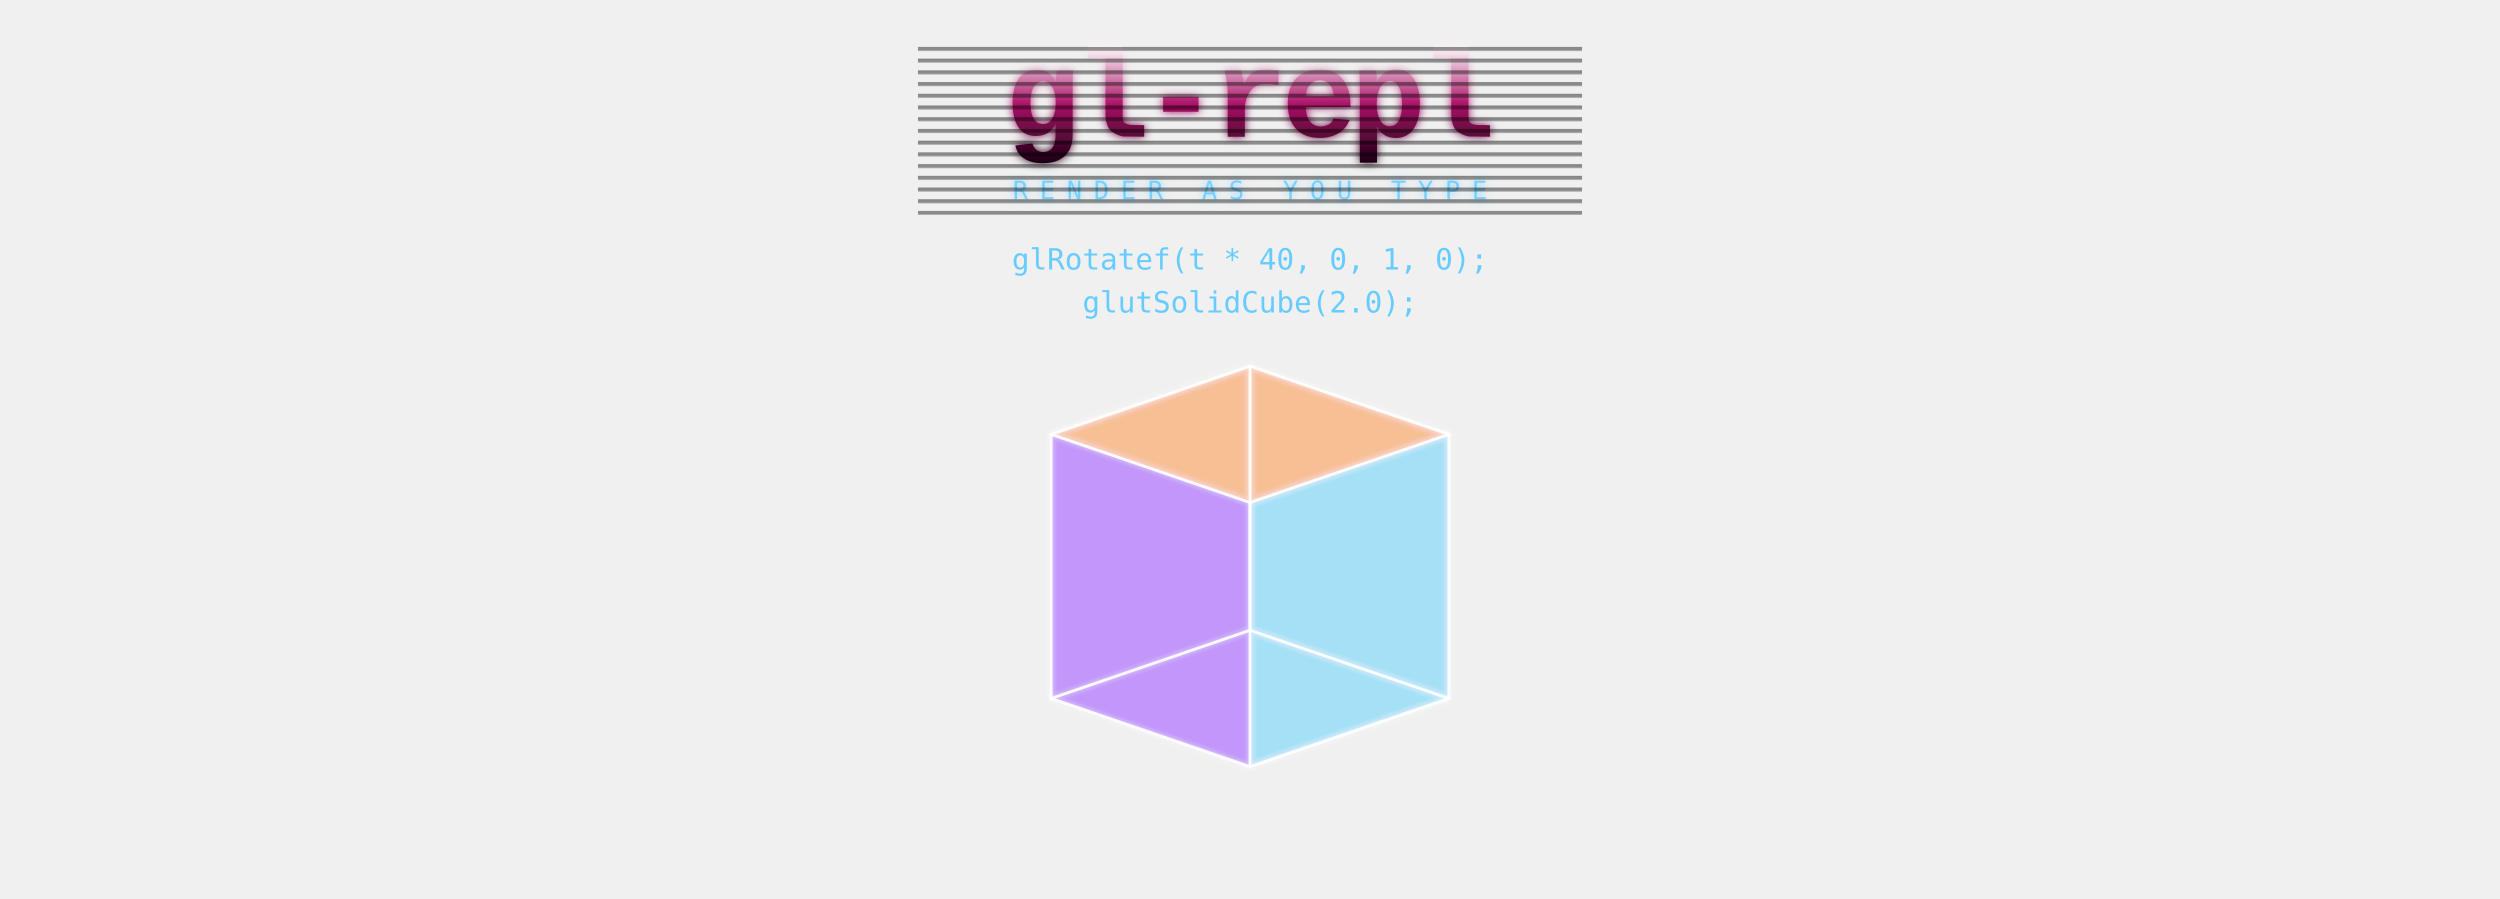
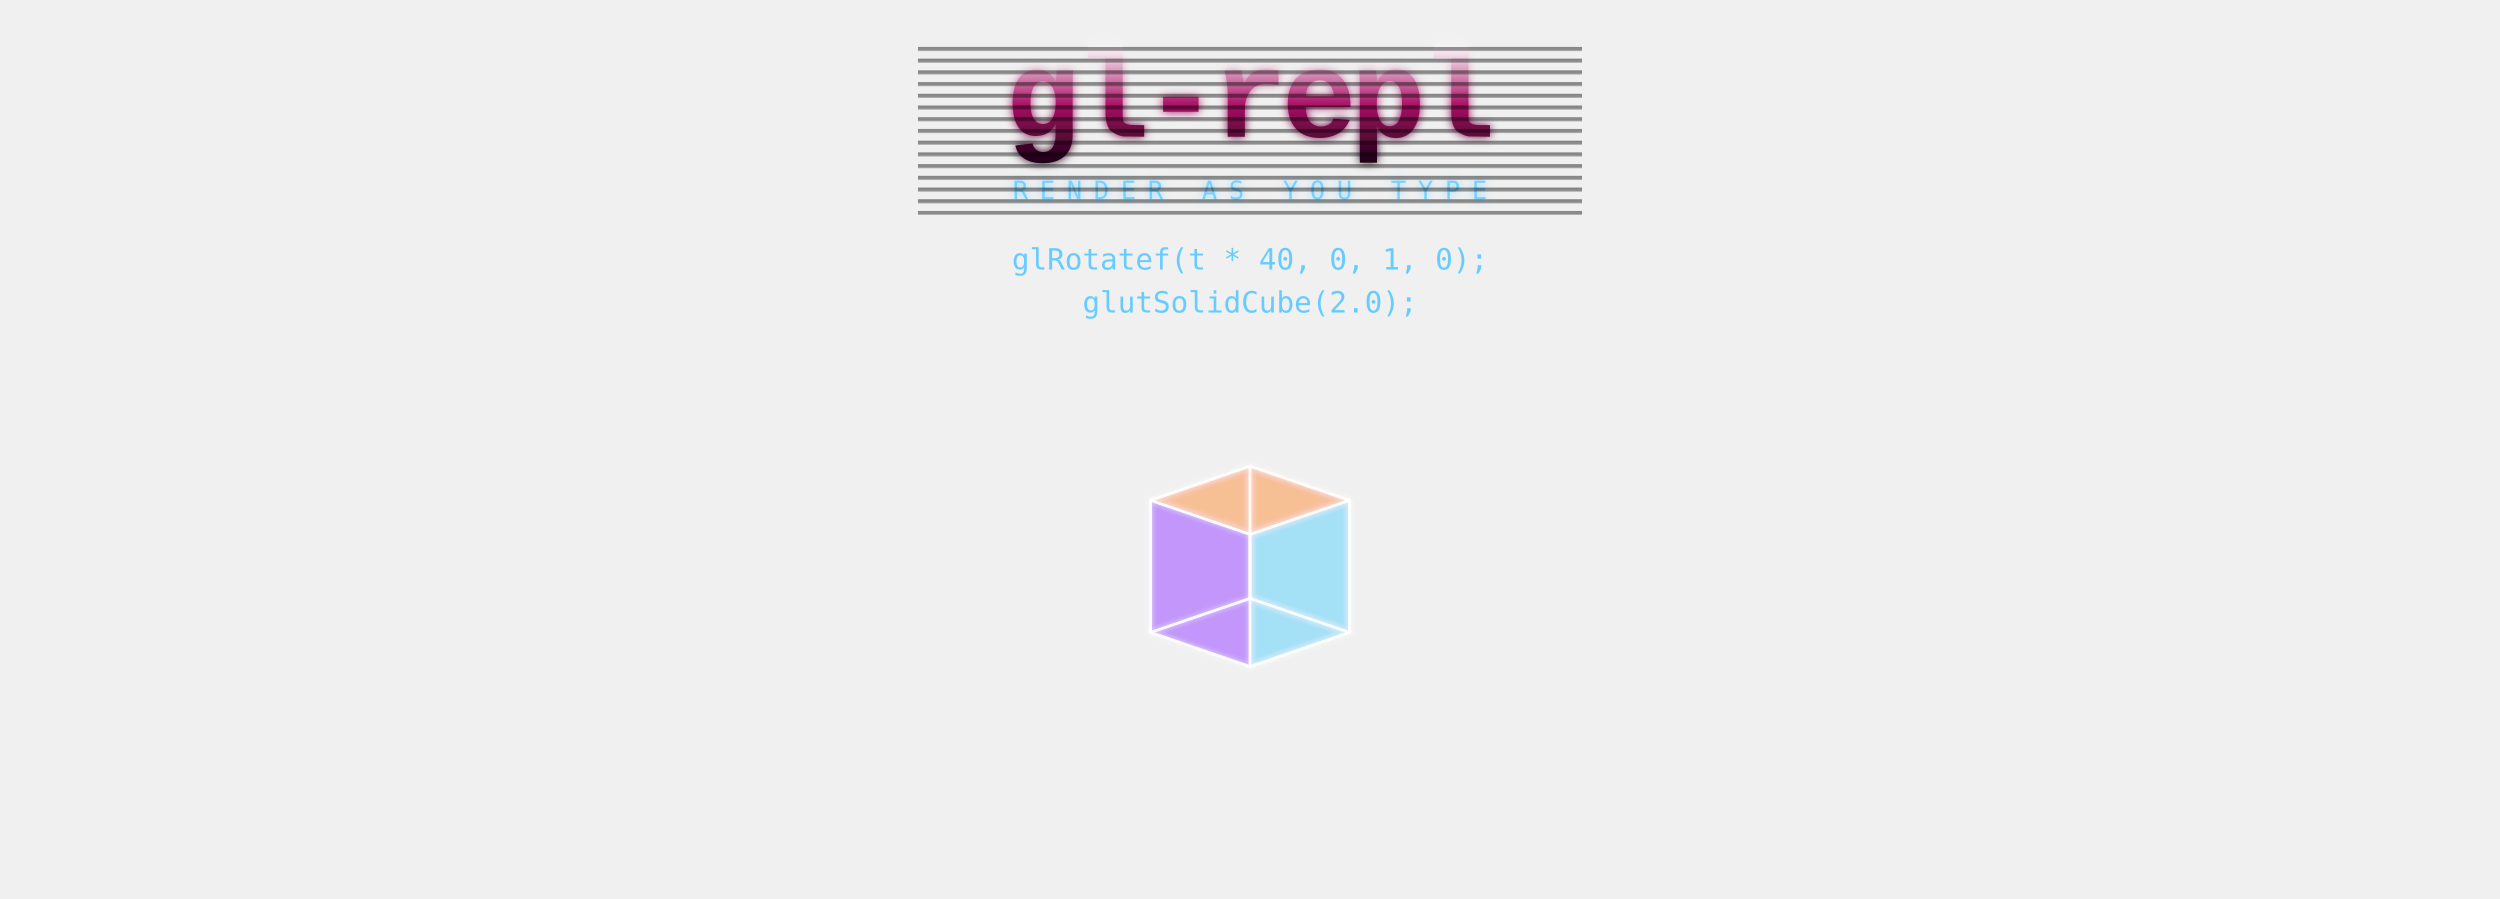
<svg xmlns="http://www.w3.org/2000/svg" viewBox="0 0 1280 460" role="img" aria-label="gl-repl">
  <style>
  .repl       { fill: #66ccff; }
  .tag        { fill: #66ccff; opacity: 0.85; }
  .cube-edge  { stroke: #ffffff; }
  .wm-dark    { display: block; }
  .wm-light   { display: none; }
  @media (prefers-color-scheme: light) {
    .repl       { fill: #1a5a78; }
    .tag        { fill: #aa006a; opacity: 0.9; }
    .cube-edge  { stroke: #222; }
    .wm-dark    { display: none; }
    .wm-light   { display: block; }
  }

  .crt-line { fill: #000; fill-opacity: 0.42; }
  @media (prefers-color-scheme: light) {
    .crt-line { fill: #000; fill-opacity: 0.28; }
  }
</style>
  <defs>
    <pattern id="crt-scan" x="0" y="0" width="6" height="6" patternUnits="userSpaceOnUse">
      <rect x="0" y="0" width="6" height="2" class="crt-line" />
    </pattern>
    <linearGradient id="r11a-dark" x1="0" y1="0" x2="0" y2="1">
      <stop offset="0" stop-color="#ffffff" />
      <stop offset="0.5" stop-color="#aa1166" />
      <stop offset="1" stop-color="#1a0014" />
    </linearGradient>
    <linearGradient id="r11a-light" x1="0" y1="0" x2="0" y2="1">
      <stop offset="0" stop-color="#ff66cc" />
      <stop offset="0.5" stop-color="#d00080" />
      <stop offset="1" stop-color="#5a0030" />
    </linearGradient>
    <filter id="r11a-bigglow" x="-20%" y="-20%" width="140%" height="140%">
      <feGaussianBlur stdDeviation="2.5" result="b" />
      <feMerge>
        <feMergeNode in="b" />
        <feMergeNode in="SourceGraphic" />
      </feMerge>
    </filter>
    <filter id="r11a-glow" x="-20%" y="-20%" width="140%" height="140%">
      <feGaussianBlur stdDeviation="1.4" result="b" />
      <feMerge>
        <feMergeNode in="b" />
        <feMergeNode in="SourceGraphic" />
      </feMerge>
    </filter>
  </defs>
  <g filter="url(#r11a-bigglow)">
    <g transform="translate(640 70)" text-anchor="middle">
      <text class="wm-dark" fill="url(#r11a-dark)" font-family="'Courier New', ui-monospace, monospace" font-size="64" font-weight="900" letter-spacing="-3">gl-repl</text>
      <text class="wm-light" fill="url(#r11a-light)" font-family="'Courier New', ui-monospace, monospace" font-size="64" font-weight="900" letter-spacing="-3">gl-repl</text>
      <text class="tag" y="32" font-family="ui-monospace, 'SF Mono', monospace" font-size="13" letter-spacing="6">RENDER  AS  YOU  TYPE</text>
    </g>
  </g>
  <g font-family="ui-monospace, 'SF Mono', Menlo, monospace" font-size="15" letter-spacing="0">
    <text class="repl" x="640" y="138" text-anchor="middle">glRotatef(t * 40, 0, 1, 0);</text>
    <text class="repl" x="640" y="160" text-anchor="middle">glutSolidCube(2.0);</text>
  </g>
  <g filter="url(#r11a-glow)">
-     <polygon fill="#ff3388" stroke="none" points="538.2,357.6 538.2,222.4 640.0,187.5 640.0,322.7" fill-opacity="0.000">
-       <animate attributeName="points" values="538.2,357.6 538.2,222.4 640.0,187.5 640.0,322.7;541.6,366.7 541.6,231.4 613.6,188.6 613.6,323.9;551.8,375.1 551.8,239.8 589.1,192.1 589.1,327.4;568.0,382.3 568.0,247.1 568.0,197.7 568.0,332.9;589.1,387.9 589.1,252.6 551.8,204.9 551.8,340.2;613.6,391.4 613.6,256.1 541.6,213.3 541.6,348.6;640.0,392.5 640.0,257.3 538.2,222.4 538.2,357.6;666.4,391.4 666.4,256.1 541.6,231.4 541.6,366.7;690.9,387.9 690.9,252.6 551.8,239.8 551.8,375.1;712.0,382.3 712.0,247.1 568.0,247.1 568.0,382.3;728.2,375.1 728.2,239.8 589.1,252.6 589.1,387.9;738.4,366.7 738.4,231.4 613.6,256.1 613.6,391.4;741.8,357.6 741.8,222.4 640.0,257.3 640.0,392.5;738.4,348.6 738.4,213.3 666.4,256.1 666.4,391.4;728.2,340.2 728.2,204.9 690.9,252.6 690.9,387.9;712.0,332.9 712.0,197.7 712.0,247.1 712.0,382.3;690.9,327.4 690.9,192.1 728.2,239.8 728.2,375.1;666.4,323.9 666.4,188.6 738.4,231.4 738.4,366.7;640.0,322.7 640.0,187.5 741.8,222.4 741.8,357.6;613.6,323.9 613.6,188.6 738.4,213.3 738.4,348.6;589.1,327.4 589.1,192.1 728.2,204.9 728.2,340.2;568.0,332.9 568.0,197.7 712.0,197.7 712.0,332.9;551.8,340.2 551.8,204.9 690.9,192.1 690.9,327.4;541.6,348.6 541.6,213.3 666.4,188.6 666.4,323.9;538.2,357.6 538.2,222.4 640.0,187.5 640.0,322.7" dur="8s" repeatCount="indefinite" />
+     <polygon fill="#ff3388" stroke="none" points="589.1,323.8 589.1,256.2 640.0,238.7 640.0,306.4" fill-opacity="0.000">
+       <animate attributeName="points" values="589.1,323.8 589.1,256.2 640.0,238.7 640.0,306.4;590.8,328.3 590.8,260.7 626.8,239.3 626.8,307.0;595.9,332.5 595.9,264.9 614.5,241.1 614.5,308.7;604.0,336.2 604.0,268.5 604.0,243.8 604.0,311.5;614.5,338.9 614.5,271.3 595.9,247.5 595.9,315.1;626.8,340.7 626.8,273.0 590.8,251.7 590.8,319.3;640.0,341.3 640.0,273.6 589.1,256.2 589.1,323.8;653.2,340.7 653.2,273.0 590.8,260.7 590.8,328.3;665.5,338.9 665.5,271.3 595.9,264.9 595.9,332.5;676.0,336.2 676.0,268.5 604.0,268.5 604.0,336.2;684.1,332.5 684.1,264.9 614.5,271.3 614.5,338.9;689.2,328.3 689.2,260.7 626.8,273.0 626.8,340.7;690.9,323.8 690.9,256.2 640.0,273.6 640.0,341.3;689.2,319.3 689.2,251.7 653.2,273.0 653.2,340.7;684.1,315.1 684.1,247.5 665.5,271.3 665.5,338.9;676.0,311.5 676.0,243.8 676.0,268.5 676.0,336.2;665.5,308.7 665.5,241.1 684.1,264.9 684.1,332.5;653.2,307.0 653.2,239.3 689.2,260.7 689.2,328.3;640.0,306.4 640.0,238.7 690.9,256.2 690.9,323.8;626.8,307.0 626.8,239.3 689.2,251.7 689.2,319.3;614.5,308.7 614.5,241.1 684.1,247.5 684.1,315.1;604.0,311.5 604.0,243.8 676.0,243.8 676.0,311.5;595.9,315.1 595.9,247.5 665.5,241.1 665.5,308.7;590.8,319.3 590.8,251.7 653.2,239.3 653.2,307.0;589.1,323.8 589.1,256.2 640.0,238.7 640.0,306.4" dur="8s" repeatCount="indefinite" />
      <animate attributeName="fill-opacity" values="0.000;0.000;0.000;0.000;0.137;0.282;0.412;0.503;0.541;0.521;0.452;0.349;0.234;0.150;0.078;0.000;0.000;0.000;0.000;0.000;0.000;0.000;0.000;0.000;0.000" dur="8s" repeatCount="indefinite" />
    </polygon>
-     <polygon fill="#33ccff" stroke="none" points="640.0,392.5 741.8,357.6 741.8,222.4 640.0,257.3" fill-opacity="0.234">
-       <animate attributeName="points" values="640.0,392.5 741.8,357.6 741.8,222.4 640.0,257.3;666.4,391.4 738.4,348.6 738.4,213.3 666.4,256.1;690.9,387.9 728.2,340.2 728.2,204.9 690.9,252.6;712.0,382.3 712.0,332.9 712.0,197.7 712.0,247.1;728.2,375.1 690.9,327.4 690.9,192.1 728.2,239.8;738.4,366.7 666.4,323.9 666.4,188.6 738.4,231.4;741.8,357.6 640.0,322.7 640.0,187.5 741.8,222.4;738.4,348.6 613.6,323.9 613.6,188.6 738.4,213.3;728.2,340.2 589.1,327.4 589.1,192.1 728.2,204.9;712.0,332.9 568.0,332.9 568.0,197.7 712.0,197.7;690.9,327.4 551.8,340.2 551.8,204.9 690.9,192.1;666.4,323.9 541.6,348.6 541.6,213.3 666.4,188.6;640.0,322.7 538.2,357.6 538.2,222.4 640.0,187.5;613.6,323.9 541.6,366.7 541.6,231.4 613.6,188.6;589.1,327.4 551.8,375.1 551.8,239.8 589.1,192.1;568.0,332.9 568.0,382.3 568.0,247.1 568.0,197.7;551.8,340.2 589.1,387.9 589.1,252.6 551.8,204.9;541.6,348.6 613.6,391.4 613.6,256.1 541.6,213.3;538.2,357.6 640.0,392.5 640.0,257.3 538.2,222.4;541.6,366.7 666.4,391.4 666.4,256.1 541.6,231.4;551.8,375.1 690.9,387.9 690.9,252.6 551.8,239.8;568.0,382.3 712.0,382.3 712.0,247.1 568.0,247.1;589.1,387.9 728.2,375.1 728.2,239.8 589.1,252.6;613.6,391.4 738.4,366.7 738.4,231.4 613.6,256.1;640.0,392.5 741.8,357.6 741.8,222.4 640.0,257.3" dur="8s" repeatCount="indefinite" />
+     <polygon fill="#33ccff" stroke="none" points="640.0,341.3 690.9,323.8 690.9,256.2 640.0,273.6" fill-opacity="0.234">
+       <animate attributeName="points" values="640.0,341.3 690.9,323.8 690.9,256.2 640.0,273.6;653.2,340.7 689.2,319.3 689.2,251.7 653.2,273.0;665.5,338.9 684.1,315.1 684.1,247.5 665.5,271.3;676.0,336.2 676.0,311.5 676.0,243.8 676.0,268.5;684.1,332.5 665.5,308.7 665.5,241.1 684.1,264.9;689.2,328.3 653.2,307.0 653.2,239.3 689.2,260.7;690.9,323.8 640.0,306.4 640.0,238.7 690.9,256.2;689.2,319.3 626.8,307.0 626.8,239.3 689.2,251.7;684.1,315.1 614.5,308.7 614.5,241.1 684.1,247.5;676.0,311.5 604.0,311.5 604.0,243.8 676.0,243.8;665.5,308.7 595.9,315.1 595.9,247.5 665.5,241.1;653.2,307.0 590.8,319.3 590.8,251.7 653.2,239.3;640.0,306.4 589.1,323.8 589.1,256.2 640.0,238.7;626.8,307.0 590.8,328.3 590.8,260.7 626.8,239.3;614.5,308.7 595.9,332.5 595.9,264.9 614.5,241.1;604.0,311.5 604.0,336.2 604.0,268.5 604.0,243.8;595.9,315.1 614.5,338.9 614.5,271.3 595.9,247.5;590.8,319.3 626.8,340.7 626.8,273.0 590.8,251.7;589.1,323.8 640.0,341.3 640.0,273.6 589.1,256.2;590.8,328.3 653.2,340.7 653.2,273.0 590.8,260.7;595.9,332.5 665.5,338.9 665.5,271.3 595.9,264.9;604.0,336.2 676.0,336.2 676.0,268.5 604.0,268.5;614.5,338.9 684.1,332.5 684.1,264.9 614.5,271.3;626.8,340.7 689.2,328.3 689.2,260.7 626.8,273.0;640.0,341.3 690.9,323.8 690.9,256.2 640.0,273.6" dur="8s" repeatCount="indefinite" />
      <animate attributeName="fill-opacity" values="0.234;0.150;0.078;0.000;0.000;0.000;0.000;0.000;0.000;0.000;0.000;0.000;0.000;0.000;0.000;0.000;0.137;0.282;0.412;0.503;0.541;0.521;0.452;0.349;0.234" dur="8s" repeatCount="indefinite" />
    </polygon>
-     <polygon fill="#ff8833" stroke="none" points="538.2,222.4 640.0,257.3 741.8,222.4 640.0,187.5" fill-opacity="0.267">
-       <animate attributeName="points" values="538.2,222.4 640.0,257.3 741.8,222.4 640.0,187.5;541.6,231.4 666.4,256.1 738.4,213.3 613.6,188.6;551.8,239.8 690.9,252.6 728.2,204.9 589.1,192.1;568.0,247.1 712.0,247.1 712.0,197.7 568.0,197.7;589.1,252.6 728.2,239.8 690.9,192.1 551.8,204.9;613.6,256.1 738.4,231.4 666.4,188.6 541.6,213.3;640.0,257.3 741.8,222.4 640.0,187.5 538.2,222.4;666.4,256.1 738.4,213.3 613.6,188.6 541.6,231.4;690.9,252.6 728.2,204.9 589.1,192.1 551.8,239.8;712.0,247.1 712.0,197.7 568.0,197.7 568.0,247.1;728.2,239.8 690.9,192.1 551.8,204.9 589.1,252.6;738.4,231.4 666.4,188.6 541.6,213.3 613.6,256.1;741.8,222.4 640.0,187.5 538.2,222.4 640.0,257.3;738.4,213.3 613.6,188.6 541.6,231.4 666.4,256.1;728.2,204.9 589.1,192.1 551.8,239.8 690.9,252.6;712.0,197.7 568.0,197.7 568.0,247.1 712.0,247.1;690.9,192.1 551.8,204.9 589.1,252.6 728.2,239.8;666.4,188.6 541.6,213.3 613.6,256.1 738.4,231.4;640.0,187.5 538.2,222.4 640.0,257.3 741.8,222.4;613.6,188.6 541.6,231.4 666.4,256.1 738.4,213.3;589.1,192.1 551.8,239.8 690.9,252.6 728.2,204.9;568.0,197.7 568.0,247.1 712.0,247.1 712.0,197.7;551.8,204.9 589.1,252.6 728.2,239.8 690.9,192.1;541.6,213.3 613.6,256.1 738.4,231.4 666.4,188.6;538.2,222.4 640.0,257.3 741.8,222.4 640.0,187.5" dur="8s" repeatCount="indefinite" />
+     <polygon fill="#ff8833" stroke="none" points="589.1,256.2 640.0,273.6 690.9,256.2 640.0,238.7" fill-opacity="0.267">
+       <animate attributeName="points" values="589.1,256.2 640.0,273.6 690.9,256.2 640.0,238.7;590.8,260.7 653.2,273.0 689.2,251.7 626.8,239.3;595.9,264.9 665.5,271.3 684.1,247.5 614.5,241.1;604.0,268.5 676.0,268.5 676.0,243.8 604.0,243.8;614.5,271.3 684.1,264.9 665.5,241.1 595.9,247.5;626.8,273.0 689.2,260.7 653.2,239.3 590.8,251.7;640.0,273.6 690.9,256.2 640.0,238.7 589.1,256.2;653.2,273.0 689.2,251.7 626.8,239.3 590.8,260.7;665.5,271.3 684.1,247.5 614.5,241.1 595.9,264.9;676.0,268.5 676.0,243.8 604.0,243.8 604.0,268.5;684.1,264.9 665.5,241.1 595.9,247.5 614.5,271.3;689.2,260.7 653.2,239.3 590.8,251.7 626.8,273.0;690.9,256.2 640.0,238.7 589.1,256.2 640.0,273.6;689.2,251.7 626.8,239.3 590.8,260.7 653.2,273.0;684.1,247.5 614.5,241.1 595.9,264.9 665.5,271.3;676.0,243.8 604.0,243.8 604.0,268.5 676.0,268.5;665.5,241.1 595.9,247.5 614.5,271.3 684.1,264.9;653.2,239.3 590.8,251.7 626.8,273.0 689.2,260.7;640.0,238.7 589.1,256.2 640.0,273.6 690.9,256.2;626.8,239.3 590.8,260.7 653.2,273.0 689.2,251.7;614.5,241.1 595.9,264.9 665.5,271.3 684.1,247.5;604.0,243.8 604.0,268.5 676.0,268.5 676.0,243.8;595.9,247.5 614.5,271.3 684.1,264.9 665.5,241.1;590.8,251.7 626.8,273.0 689.2,260.7 653.2,239.3;589.1,256.2 640.0,273.6 690.9,256.2 640.0,238.7" dur="8s" repeatCount="indefinite" />
      <animate attributeName="fill-opacity" values="0.267;0.267;0.267;0.267;0.267;0.267;0.267;0.267;0.267;0.267;0.267;0.267;0.267;0.267;0.267;0.267;0.267;0.267;0.267;0.267;0.267;0.267;0.267;0.267;0.267" dur="8s" repeatCount="indefinite" />
    </polygon>
-     <polygon fill="#44dd99" stroke="none" points="538.2,357.6 640.0,322.7 741.8,357.6 640.0,392.5" fill-opacity="0.000">
-       <animate attributeName="points" values="538.2,357.6 640.0,322.7 741.8,357.6 640.0,392.5;541.6,366.7 613.6,323.9 738.4,348.6 666.4,391.4;551.8,375.1 589.1,327.4 728.2,340.2 690.9,387.9;568.0,382.3 568.0,332.9 712.0,332.9 712.0,382.3;589.1,387.9 551.8,340.2 690.9,327.4 728.2,375.1;613.6,391.4 541.6,348.6 666.4,323.9 738.4,366.7;640.0,392.5 538.2,357.6 640.0,322.7 741.8,357.6;666.4,391.4 541.6,366.7 613.6,323.9 738.4,348.6;690.9,387.9 551.8,375.1 589.1,327.4 728.2,340.2;712.0,382.3 568.0,382.3 568.0,332.9 712.0,332.9;728.2,375.1 589.1,387.9 551.8,340.2 690.9,327.4;738.4,366.7 613.6,391.4 541.6,348.6 666.4,323.9;741.8,357.6 640.0,392.5 538.2,357.6 640.0,322.7;738.4,348.6 666.4,391.4 541.6,366.7 613.6,323.9;728.2,340.2 690.9,387.9 551.8,375.1 589.1,327.4;712.0,332.9 712.0,382.3 568.0,382.3 568.0,332.9;690.9,327.4 728.2,375.1 589.1,387.9 551.8,340.2;666.4,323.9 738.4,366.7 613.6,391.4 541.6,348.6;640.0,322.7 741.8,357.6 640.0,392.5 538.2,357.6;613.6,323.9 738.4,348.6 666.4,391.4 541.6,366.7;589.1,327.4 728.2,340.2 690.9,387.9 551.8,375.1;568.0,332.9 712.0,332.9 712.0,382.3 568.0,382.3;551.8,340.2 690.9,327.4 728.2,375.1 589.1,387.9;541.6,348.6 666.4,323.9 738.4,366.7 613.6,391.4;538.2,357.6 640.0,322.7 741.8,357.6 640.0,392.5" dur="8s" repeatCount="indefinite" />
+     <polygon fill="#44dd99" stroke="none" points="589.1,323.8 640.0,306.4 690.9,323.8 640.0,341.3" fill-opacity="0.000">
+       <animate attributeName="points" values="589.1,323.8 640.0,306.4 690.9,323.8 640.0,341.3;590.8,328.3 626.8,307.0 689.2,319.3 653.2,340.7;595.9,332.5 614.5,308.7 684.1,315.1 665.5,338.9;604.0,336.2 604.0,311.5 676.0,311.5 676.0,336.2;614.5,338.9 595.9,315.1 665.5,308.7 684.1,332.5;626.8,340.7 590.8,319.3 653.2,307.0 689.2,328.3;640.0,341.3 589.1,323.8 640.0,306.4 690.9,323.8;653.2,340.7 590.8,328.3 626.8,307.0 689.2,319.3;665.5,338.9 595.9,332.5 614.5,308.7 684.1,315.1;676.0,336.2 604.0,336.2 604.0,311.5 676.0,311.5;684.1,332.5 614.5,338.9 595.9,315.1 665.5,308.7;689.2,328.3 626.8,340.7 590.8,319.3 653.2,307.0;690.9,323.8 640.0,341.3 589.1,323.8 640.0,306.4;689.2,319.3 653.2,340.7 590.8,328.3 626.8,307.0;684.1,315.1 665.5,338.9 595.9,332.5 614.5,308.7;676.0,311.5 676.0,336.2 604.0,336.2 604.0,311.5;665.5,308.7 684.1,332.5 614.5,338.9 595.9,315.1;653.2,307.0 689.2,328.3 626.8,340.7 590.8,319.3;640.0,306.4 690.9,323.8 640.0,341.3 589.1,323.8;626.8,307.0 689.2,319.3 653.2,340.7 590.8,328.3;614.5,308.7 684.1,315.1 665.5,338.9 595.9,332.5;604.0,311.5 676.0,311.5 676.0,336.2 604.0,336.2;595.9,315.1 665.5,308.7 684.1,332.5 614.5,338.9;590.8,319.3 653.2,307.0 689.2,328.3 626.8,340.7;589.1,323.8 640.0,306.4 690.9,323.8 640.0,341.3" dur="8s" repeatCount="indefinite" />
      <animate attributeName="fill-opacity" values="0.000;0.000;0.000;0.000;0.000;0.000;0.000;0.000;0.000;0.000;0.000;0.000;0.000;0.000;0.000;0.000;0.000;0.000;0.000;0.000;0.000;0.000;0.000;0.000;0.000" dur="8s" repeatCount="indefinite" />
    </polygon>
-     <polygon fill="#ffdd44" stroke="none" points="640.0,322.7 640.0,187.5 741.8,222.4 741.8,357.6" fill-opacity="0.000">
-       <animate attributeName="points" values="640.0,322.7 640.0,187.5 741.8,222.4 741.8,357.6;613.6,323.9 613.6,188.6 738.4,213.3 738.4,348.6;589.1,327.4 589.1,192.1 728.2,204.9 728.2,340.2;568.0,332.9 568.0,197.7 712.0,197.7 712.0,332.9;551.8,340.2 551.8,204.9 690.9,192.1 690.9,327.4;541.6,348.6 541.6,213.3 666.4,188.6 666.4,323.9;538.2,357.6 538.2,222.4 640.0,187.5 640.0,322.7;541.6,366.7 541.6,231.4 613.6,188.6 613.6,323.9;551.8,375.1 551.8,239.8 589.1,192.1 589.1,327.4;568.0,382.3 568.0,247.1 568.0,197.7 568.0,332.9;589.1,387.9 589.1,252.6 551.8,204.9 551.8,340.2;613.6,391.4 613.6,256.1 541.6,213.3 541.6,348.6;640.0,392.5 640.0,257.3 538.2,222.4 538.2,357.6;666.4,391.4 666.4,256.1 541.6,231.4 541.6,366.7;690.9,387.9 690.9,252.6 551.8,239.8 551.8,375.1;712.0,382.3 712.0,247.1 568.0,247.1 568.0,382.3;728.2,375.1 728.2,239.8 589.1,252.6 589.1,387.9;738.4,366.7 738.4,231.4 613.6,256.1 613.6,391.4;741.8,357.6 741.8,222.4 640.0,257.3 640.0,392.5;738.4,348.6 738.4,213.3 666.4,256.1 666.4,391.4;728.2,340.2 728.2,204.9 690.9,252.6 690.9,387.9;712.0,332.9 712.0,197.7 712.0,247.1 712.0,382.3;690.9,327.4 690.9,192.1 728.2,239.8 728.2,375.1;666.4,323.9 666.4,188.6 738.4,231.4 738.4,366.7;640.0,322.7 640.0,187.5 741.8,222.4 741.8,357.6" dur="8s" repeatCount="indefinite" />
+     <polygon fill="#ffdd44" stroke="none" points="640.0,306.4 640.0,238.7 690.9,256.2 690.9,323.8" fill-opacity="0.000">
+       <animate attributeName="points" values="640.0,306.4 640.0,238.7 690.9,256.2 690.9,323.8;626.8,307.0 626.8,239.3 689.2,251.7 689.2,319.3;614.5,308.7 614.5,241.1 684.1,247.5 684.1,315.1;604.0,311.5 604.0,243.8 676.0,243.8 676.0,311.5;595.9,315.1 595.9,247.5 665.5,241.1 665.5,308.7;590.8,319.3 590.8,251.7 653.2,239.3 653.2,307.0;589.1,323.8 589.1,256.2 640.0,238.7 640.0,306.4;590.8,328.3 590.8,260.7 626.8,239.3 626.8,307.0;595.9,332.5 595.9,264.9 614.5,241.1 614.5,308.7;604.0,336.2 604.0,268.5 604.0,243.8 604.0,311.5;614.5,338.9 614.5,271.3 595.9,247.5 595.9,315.1;626.8,340.7 626.8,273.0 590.8,251.7 590.8,319.3;640.0,341.3 640.0,273.6 589.1,256.2 589.1,323.8;653.2,340.7 653.2,273.0 590.8,260.7 590.8,328.3;665.5,338.9 665.5,271.3 595.9,264.9 595.9,332.5;676.0,336.2 676.0,268.5 604.0,268.5 604.0,336.2;684.1,332.5 684.1,264.9 614.5,271.3 614.5,338.9;689.2,328.3 689.2,260.7 626.8,273.0 626.8,340.7;690.9,323.8 690.9,256.2 640.0,273.6 640.0,341.3;689.2,319.3 689.2,251.7 653.2,273.0 653.2,340.7;684.1,315.1 684.1,247.5 665.5,271.3 665.5,338.9;676.0,311.5 676.0,243.8 676.0,268.5 676.0,336.2;665.5,308.7 665.5,241.1 684.1,264.9 684.1,332.5;653.2,307.0 653.2,239.3 689.2,260.7 689.2,328.3;640.0,306.4 640.0,238.7 690.9,256.2 690.9,323.8" dur="8s" repeatCount="indefinite" />
      <animate attributeName="fill-opacity" values="0.000;0.000;0.000;0.000;0.000;0.000;0.000;0.000;0.000;0.000;0.137;0.282;0.412;0.503;0.541;0.521;0.452;0.349;0.234;0.150;0.078;0.000;0.000;0.000;0.000" dur="8s" repeatCount="indefinite" />
    </polygon>
-     <polygon fill="#aa66ff" stroke="none" points="538.2,357.6 640.0,392.5 640.0,257.3 538.2,222.4" fill-opacity="0.412">
-       <animate attributeName="points" values="538.2,357.6 640.0,392.5 640.0,257.3 538.2,222.4;541.6,366.7 666.4,391.4 666.4,256.1 541.6,231.4;551.8,375.1 690.9,387.9 690.9,252.6 551.8,239.8;568.0,382.3 712.0,382.3 712.0,247.1 568.0,247.1;589.1,387.9 728.2,375.1 728.2,239.8 589.1,252.6;613.6,391.4 738.4,366.7 738.4,231.4 613.6,256.1;640.0,392.5 741.8,357.6 741.8,222.4 640.0,257.3;666.4,391.4 738.4,348.6 738.4,213.3 666.4,256.1;690.9,387.9 728.2,340.2 728.2,204.9 690.9,252.6;712.0,382.3 712.0,332.9 712.0,197.7 712.0,247.1;728.2,375.1 690.9,327.4 690.9,192.1 728.2,239.8;738.4,366.7 666.4,323.9 666.4,188.6 738.4,231.4;741.8,357.6 640.0,322.7 640.0,187.5 741.8,222.4;738.4,348.6 613.6,323.9 613.6,188.6 738.4,213.3;728.2,340.2 589.1,327.4 589.1,192.1 728.2,204.9;712.0,332.9 568.0,332.9 568.0,197.7 712.0,197.7;690.9,327.4 551.8,340.2 551.8,204.9 690.9,192.1;666.4,323.9 541.6,348.6 541.6,213.3 666.4,188.6;640.0,322.7 538.2,357.6 538.2,222.4 640.0,187.5;613.6,323.9 541.6,366.7 541.6,231.4 613.6,188.6;589.1,327.4 551.8,375.1 551.8,239.8 589.1,192.1;568.0,332.9 568.0,382.3 568.0,247.1 568.0,197.7;551.8,340.2 589.1,387.9 589.1,252.6 551.8,204.9;541.6,348.6 613.6,391.4 613.6,256.1 541.6,213.3;538.2,357.6 640.0,392.5 640.0,257.3 538.2,222.4" dur="8s" repeatCount="indefinite" />
+     <polygon fill="#aa66ff" stroke="none" points="589.1,323.8 640.0,341.3 640.0,273.6 589.1,256.2" fill-opacity="0.412">
+       <animate attributeName="points" values="589.1,323.8 640.0,341.3 640.0,273.6 589.1,256.2;590.8,328.3 653.2,340.7 653.2,273.0 590.8,260.7;595.9,332.5 665.5,338.9 665.5,271.3 595.9,264.9;604.0,336.2 676.0,336.2 676.0,268.5 604.0,268.5;614.5,338.9 684.1,332.5 684.1,264.9 614.5,271.3;626.8,340.7 689.2,328.3 689.2,260.7 626.8,273.0;640.0,341.3 690.9,323.8 690.9,256.2 640.0,273.6;653.2,340.7 689.2,319.3 689.2,251.7 653.2,273.0;665.5,338.9 684.1,315.1 684.1,247.5 665.5,271.3;676.0,336.2 676.0,311.5 676.0,243.8 676.0,268.5;684.1,332.5 665.5,308.7 665.5,241.1 684.1,264.9;689.2,328.3 653.2,307.0 653.2,239.3 689.2,260.7;690.9,323.8 640.0,306.4 640.0,238.7 690.9,256.2;689.2,319.3 626.8,307.0 626.8,239.3 689.2,251.7;684.1,315.1 614.5,308.7 614.5,241.1 684.1,247.5;676.0,311.5 604.0,311.5 604.0,243.8 676.0,243.8;665.5,308.7 595.9,315.1 595.9,247.5 665.5,241.1;653.2,307.0 590.8,319.3 590.8,251.7 653.2,239.3;640.0,306.4 589.1,323.8 589.1,256.2 640.0,238.7;626.8,307.0 590.8,328.3 590.8,260.7 626.8,239.3;614.5,308.7 595.9,332.5 595.9,264.9 614.5,241.1;604.0,311.5 604.0,336.2 604.0,268.5 604.0,243.8;595.9,315.1 614.5,338.9 614.5,271.3 595.9,247.5;590.8,319.3 626.8,340.7 626.8,273.0 590.8,251.7;589.1,323.8 640.0,341.3 640.0,273.6 589.1,256.2" dur="8s" repeatCount="indefinite" />
      <animate attributeName="fill-opacity" values="0.412;0.503;0.541;0.521;0.452;0.349;0.234;0.150;0.078;0.000;0.000;0.000;0.000;0.000;0.000;0.000;0.000;0.000;0.000;0.000;0.000;0.000;0.137;0.282;0.412" dur="8s" repeatCount="indefinite" />
    </polygon>
-     <polyline class="cube-edge" fill="none" stroke-width="1.5" stroke-linecap="round" stroke-linejoin="round" points="538.2,357.6 640.0,322.7" opacity="0.9">
-       <animate attributeName="points" values="538.2,357.6 640.0,322.7;541.6,366.7 613.6,323.9;551.8,375.1 589.1,327.4;568.0,382.3 568.0,332.9;589.1,387.9 551.8,340.2;613.6,391.4 541.6,348.6;640.0,392.5 538.2,357.6;666.4,391.4 541.6,366.7;690.9,387.9 551.8,375.1;712.0,382.3 568.0,382.3;728.2,375.1 589.1,387.9;738.4,366.7 613.6,391.4;741.8,357.6 640.0,392.5;738.4,348.6 666.4,391.4;728.2,340.2 690.9,387.9;712.0,332.9 712.0,382.3;690.9,327.4 728.2,375.1;666.4,323.9 738.4,366.7;640.0,322.7 741.8,357.6;613.6,323.9 738.4,348.6;589.1,327.4 728.2,340.2;568.0,332.9 712.0,332.9;551.8,340.2 690.9,327.4;541.6,348.6 666.4,323.9;538.2,357.6 640.0,322.7" dur="8s" repeatCount="indefinite" />
+     <polyline class="cube-edge" fill="none" stroke-width="1.5" stroke-linecap="round" stroke-linejoin="round" points="589.1,323.8 640.0,306.4" opacity="0.9">
+       <animate attributeName="points" values="589.1,323.8 640.0,306.4;590.8,328.3 626.8,307.0;595.9,332.5 614.5,308.7;604.0,336.2 604.0,311.5;614.5,338.9 595.9,315.1;626.8,340.7 590.8,319.3;640.0,341.3 589.1,323.8;653.2,340.7 590.8,328.3;665.5,338.9 595.9,332.5;676.0,336.2 604.0,336.2;684.1,332.5 614.5,338.9;689.2,328.3 626.8,340.7;690.9,323.8 640.0,341.3;689.2,319.3 653.2,340.7;684.1,315.1 665.5,338.9;676.0,311.5 676.0,336.2;665.5,308.7 684.1,332.5;653.2,307.0 689.2,328.3;640.0,306.4 690.9,323.8;626.8,307.0 689.2,319.3;614.5,308.7 684.1,315.1;604.0,311.5 676.0,311.5;595.9,315.1 665.5,308.7;590.8,319.3 653.2,307.0;589.1,323.8 640.0,306.4" dur="8s" repeatCount="indefinite" />
    </polyline>
-     <polyline class="cube-edge" fill="none" stroke-width="1.5" stroke-linecap="round" stroke-linejoin="round" points="640.0,322.7 640.0,187.5" opacity="0.9">
-       <animate attributeName="points" values="640.0,322.7 640.0,187.5;613.6,323.9 613.6,188.6;589.1,327.4 589.1,192.1;568.0,332.9 568.0,197.7;551.8,340.2 551.8,204.9;541.6,348.6 541.6,213.3;538.2,357.6 538.2,222.4;541.6,366.7 541.6,231.4;551.8,375.1 551.8,239.8;568.0,382.3 568.0,247.1;589.1,387.9 589.1,252.6;613.6,391.4 613.6,256.1;640.0,392.5 640.0,257.3;666.4,391.4 666.4,256.1;690.9,387.9 690.9,252.6;712.0,382.3 712.0,247.1;728.2,375.1 728.2,239.8;738.4,366.7 738.4,231.4;741.8,357.6 741.8,222.4;738.4,348.6 738.4,213.3;728.2,340.2 728.2,204.9;712.0,332.9 712.0,197.7;690.9,327.4 690.9,192.1;666.4,323.9 666.4,188.6;640.0,322.7 640.0,187.5" dur="8s" repeatCount="indefinite" />
+     <polyline class="cube-edge" fill="none" stroke-width="1.5" stroke-linecap="round" stroke-linejoin="round" points="640.0,306.4 640.0,238.7" opacity="0.9">
+       <animate attributeName="points" values="640.0,306.4 640.0,238.7;626.8,307.0 626.8,239.3;614.5,308.7 614.5,241.1;604.0,311.5 604.0,243.8;595.9,315.1 595.9,247.5;590.8,319.3 590.8,251.7;589.1,323.8 589.1,256.2;590.8,328.3 590.8,260.7;595.9,332.5 595.9,264.9;604.0,336.2 604.0,268.5;614.5,338.9 614.5,271.3;626.8,340.7 626.8,273.0;640.0,341.3 640.0,273.6;653.2,340.7 653.2,273.0;665.5,338.9 665.5,271.3;676.0,336.2 676.0,268.5;684.1,332.5 684.1,264.9;689.2,328.3 689.2,260.7;690.9,323.8 690.9,256.2;689.2,319.3 689.2,251.7;684.1,315.1 684.1,247.5;676.0,311.5 676.0,243.8;665.5,308.7 665.5,241.1;653.2,307.0 653.2,239.3;640.0,306.4 640.0,238.7" dur="8s" repeatCount="indefinite" />
    </polyline>
-     <polyline class="cube-edge" fill="none" stroke-width="1.5" stroke-linecap="round" stroke-linejoin="round" points="640.0,187.5 538.2,222.4" opacity="0.9">
-       <animate attributeName="points" values="640.0,187.5 538.2,222.4;613.6,188.6 541.6,231.4;589.1,192.1 551.8,239.8;568.0,197.7 568.0,247.1;551.8,204.9 589.1,252.6;541.6,213.3 613.6,256.1;538.2,222.4 640.0,257.3;541.6,231.4 666.4,256.1;551.8,239.8 690.9,252.6;568.0,247.1 712.0,247.1;589.1,252.6 728.2,239.8;613.6,256.1 738.4,231.4;640.0,257.3 741.8,222.4;666.4,256.1 738.4,213.3;690.9,252.6 728.2,204.9;712.0,247.1 712.0,197.7;728.2,239.8 690.9,192.1;738.4,231.4 666.4,188.6;741.8,222.4 640.0,187.5;738.4,213.3 613.6,188.6;728.2,204.9 589.1,192.1;712.0,197.7 568.0,197.7;690.9,192.1 551.8,204.9;666.4,188.6 541.6,213.3;640.0,187.5 538.2,222.4" dur="8s" repeatCount="indefinite" />
+     <polyline class="cube-edge" fill="none" stroke-width="1.5" stroke-linecap="round" stroke-linejoin="round" points="640.0,238.7 589.1,256.2" opacity="0.9">
+       <animate attributeName="points" values="640.0,238.7 589.1,256.2;626.8,239.3 590.8,260.7;614.5,241.1 595.9,264.9;604.0,243.8 604.0,268.5;595.9,247.5 614.5,271.3;590.8,251.7 626.8,273.0;589.1,256.2 640.0,273.6;590.8,260.7 653.2,273.0;595.9,264.9 665.5,271.3;604.0,268.5 676.0,268.5;614.5,271.3 684.1,264.9;626.8,273.0 689.2,260.7;640.0,273.6 690.9,256.2;653.2,273.0 689.2,251.7;665.5,271.3 684.1,247.5;676.0,268.5 676.0,243.8;684.1,264.9 665.5,241.1;689.2,260.7 653.2,239.3;690.9,256.2 640.0,238.7;689.2,251.7 626.8,239.3;684.1,247.5 614.5,241.1;676.0,243.8 604.0,243.8;665.5,241.1 595.9,247.5;653.2,239.3 590.8,251.7;640.0,238.7 589.1,256.2" dur="8s" repeatCount="indefinite" />
    </polyline>
-     <polyline class="cube-edge" fill="none" stroke-width="1.5" stroke-linecap="round" stroke-linejoin="round" points="538.2,222.4 538.2,357.6" opacity="0.9">
-       <animate attributeName="points" values="538.2,222.4 538.2,357.6;541.6,231.4 541.6,366.7;551.8,239.8 551.8,375.1;568.0,247.1 568.0,382.3;589.1,252.6 589.1,387.9;613.6,256.1 613.6,391.4;640.0,257.3 640.0,392.5;666.4,256.1 666.4,391.4;690.9,252.6 690.9,387.9;712.0,247.1 712.0,382.3;728.2,239.8 728.2,375.1;738.4,231.4 738.4,366.7;741.8,222.4 741.8,357.6;738.4,213.3 738.4,348.6;728.2,204.9 728.2,340.2;712.0,197.7 712.0,332.9;690.9,192.1 690.9,327.4;666.4,188.6 666.4,323.9;640.0,187.5 640.0,322.7;613.6,188.6 613.6,323.9;589.1,192.1 589.1,327.4;568.0,197.7 568.0,332.9;551.8,204.9 551.8,340.2;541.6,213.3 541.6,348.6;538.2,222.4 538.2,357.6" dur="8s" repeatCount="indefinite" />
+     <polyline class="cube-edge" fill="none" stroke-width="1.5" stroke-linecap="round" stroke-linejoin="round" points="589.1,256.2 589.1,323.8" opacity="0.9">
+       <animate attributeName="points" values="589.1,256.2 589.1,323.8;590.8,260.7 590.8,328.3;595.9,264.9 595.9,332.5;604.0,268.5 604.0,336.2;614.5,271.3 614.5,338.9;626.8,273.0 626.8,340.7;640.0,273.6 640.0,341.3;653.2,273.0 653.2,340.7;665.5,271.3 665.5,338.9;676.0,268.5 676.0,336.2;684.1,264.9 684.1,332.5;689.2,260.7 689.2,328.3;690.9,256.2 690.9,323.8;689.2,251.7 689.2,319.3;684.1,247.5 684.1,315.1;676.0,243.8 676.0,311.5;665.5,241.1 665.5,308.7;653.2,239.3 653.2,307.0;640.0,238.7 640.0,306.4;626.8,239.3 626.8,307.0;614.5,241.1 614.5,308.7;604.0,243.8 604.0,311.5;595.9,247.5 595.9,315.1;590.8,251.7 590.8,319.3;589.1,256.2 589.1,323.8" dur="8s" repeatCount="indefinite" />
    </polyline>
-     <polyline class="cube-edge" fill="none" stroke-width="1.5" stroke-linecap="round" stroke-linejoin="round" points="640.0,392.5 741.8,357.6" opacity="0.9">
-       <animate attributeName="points" values="640.0,392.5 741.8,357.6;666.4,391.4 738.4,348.6;690.9,387.9 728.2,340.2;712.0,382.3 712.0,332.9;728.2,375.1 690.9,327.4;738.4,366.7 666.4,323.9;741.8,357.6 640.0,322.7;738.4,348.6 613.6,323.9;728.2,340.2 589.1,327.4;712.0,332.9 568.0,332.9;690.9,327.4 551.8,340.2;666.4,323.9 541.6,348.6;640.0,322.7 538.2,357.6;613.6,323.9 541.6,366.7;589.1,327.4 551.8,375.1;568.0,332.9 568.0,382.3;551.8,340.2 589.1,387.9;541.6,348.6 613.6,391.4;538.2,357.6 640.0,392.5;541.6,366.7 666.4,391.4;551.8,375.1 690.9,387.9;568.0,382.3 712.0,382.3;589.1,387.9 728.2,375.1;613.6,391.4 738.4,366.7;640.0,392.5 741.8,357.6" dur="8s" repeatCount="indefinite" />
+     <polyline class="cube-edge" fill="none" stroke-width="1.5" stroke-linecap="round" stroke-linejoin="round" points="640.0,341.3 690.9,323.8" opacity="0.9">
+       <animate attributeName="points" values="640.0,341.3 690.9,323.8;653.2,340.7 689.2,319.3;665.5,338.9 684.1,315.1;676.0,336.2 676.0,311.5;684.1,332.5 665.5,308.7;689.2,328.3 653.2,307.0;690.9,323.8 640.0,306.4;689.2,319.3 626.8,307.0;684.1,315.1 614.5,308.7;676.0,311.5 604.0,311.5;665.5,308.7 595.9,315.1;653.2,307.0 590.8,319.3;640.0,306.4 589.1,323.8;626.8,307.0 590.8,328.3;614.5,308.7 595.9,332.5;604.0,311.5 604.0,336.2;595.9,315.1 614.5,338.9;590.8,319.3 626.8,340.7;589.1,323.8 640.0,341.3;590.8,328.3 653.2,340.7;595.9,332.5 665.5,338.9;604.0,336.2 676.0,336.2;614.5,338.9 684.1,332.5;626.8,340.7 689.2,328.3;640.0,341.3 690.9,323.8" dur="8s" repeatCount="indefinite" />
    </polyline>
-     <polyline class="cube-edge" fill="none" stroke-width="1.5" stroke-linecap="round" stroke-linejoin="round" points="741.8,357.6 741.8,222.4" opacity="0.9">
-       <animate attributeName="points" values="741.8,357.6 741.8,222.4;738.4,348.6 738.4,213.3;728.2,340.2 728.2,204.9;712.0,332.9 712.0,197.7;690.9,327.4 690.9,192.1;666.4,323.9 666.4,188.6;640.0,322.7 640.0,187.5;613.6,323.9 613.6,188.6;589.1,327.4 589.1,192.1;568.0,332.9 568.0,197.7;551.8,340.2 551.8,204.9;541.6,348.6 541.6,213.3;538.2,357.6 538.2,222.4;541.6,366.7 541.6,231.4;551.8,375.1 551.8,239.8;568.0,382.3 568.0,247.1;589.1,387.9 589.1,252.6;613.6,391.4 613.6,256.1;640.0,392.5 640.0,257.3;666.4,391.4 666.4,256.1;690.9,387.9 690.9,252.6;712.0,382.3 712.0,247.1;728.2,375.1 728.2,239.8;738.4,366.7 738.4,231.4;741.8,357.6 741.8,222.4" dur="8s" repeatCount="indefinite" />
+     <polyline class="cube-edge" fill="none" stroke-width="1.5" stroke-linecap="round" stroke-linejoin="round" points="690.9,323.8 690.9,256.2" opacity="0.9">
+       <animate attributeName="points" values="690.9,323.8 690.9,256.2;689.2,319.3 689.2,251.7;684.1,315.1 684.1,247.5;676.0,311.5 676.0,243.8;665.5,308.7 665.5,241.1;653.2,307.0 653.2,239.3;640.0,306.4 640.0,238.7;626.8,307.0 626.8,239.3;614.5,308.7 614.5,241.1;604.0,311.5 604.0,243.8;595.9,315.1 595.9,247.5;590.8,319.3 590.8,251.7;589.1,323.8 589.1,256.2;590.8,328.3 590.8,260.7;595.9,332.5 595.9,264.9;604.0,336.2 604.0,268.5;614.5,338.9 614.5,271.3;626.8,340.7 626.8,273.0;640.0,341.3 640.0,273.6;653.2,340.7 653.2,273.0;665.5,338.9 665.5,271.3;676.0,336.2 676.0,268.5;684.1,332.5 684.1,264.9;689.2,328.3 689.2,260.7;690.9,323.8 690.9,256.2" dur="8s" repeatCount="indefinite" />
    </polyline>
-     <polyline class="cube-edge" fill="none" stroke-width="1.5" stroke-linecap="round" stroke-linejoin="round" points="741.8,222.4 640.0,257.3" opacity="0.9">
-       <animate attributeName="points" values="741.8,222.4 640.0,257.3;738.4,213.3 666.4,256.1;728.2,204.9 690.9,252.6;712.0,197.7 712.0,247.1;690.9,192.1 728.2,239.8;666.4,188.6 738.4,231.4;640.0,187.5 741.8,222.4;613.6,188.6 738.4,213.3;589.1,192.1 728.2,204.9;568.0,197.7 712.0,197.7;551.8,204.9 690.9,192.1;541.6,213.3 666.4,188.6;538.2,222.4 640.0,187.5;541.6,231.4 613.6,188.6;551.8,239.8 589.1,192.1;568.0,247.1 568.0,197.7;589.1,252.6 551.8,204.9;613.6,256.1 541.6,213.3;640.0,257.3 538.2,222.4;666.4,256.1 541.6,231.4;690.9,252.6 551.8,239.8;712.0,247.1 568.0,247.1;728.2,239.8 589.1,252.6;738.4,231.4 613.6,256.1;741.8,222.4 640.0,257.3" dur="8s" repeatCount="indefinite" />
+     <polyline class="cube-edge" fill="none" stroke-width="1.5" stroke-linecap="round" stroke-linejoin="round" points="690.9,256.2 640.0,273.6" opacity="0.9">
+       <animate attributeName="points" values="690.9,256.2 640.0,273.6;689.2,251.7 653.2,273.0;684.1,247.5 665.5,271.3;676.0,243.8 676.0,268.5;665.5,241.1 684.1,264.9;653.2,239.3 689.2,260.7;640.0,238.7 690.9,256.2;626.8,239.3 689.2,251.7;614.5,241.1 684.1,247.5;604.0,243.8 676.0,243.8;595.9,247.5 665.5,241.1;590.8,251.7 653.2,239.3;589.1,256.2 640.0,238.7;590.8,260.7 626.8,239.3;595.9,264.9 614.5,241.1;604.0,268.5 604.0,243.8;614.5,271.3 595.9,247.5;626.8,273.0 590.8,251.7;640.0,273.6 589.1,256.2;653.2,273.0 590.8,260.7;665.5,271.3 595.9,264.9;676.0,268.5 604.0,268.5;684.1,264.9 614.5,271.3;689.2,260.7 626.8,273.0;690.9,256.2 640.0,273.6" dur="8s" repeatCount="indefinite" />
    </polyline>
-     <polyline class="cube-edge" fill="none" stroke-width="1.5" stroke-linecap="round" stroke-linejoin="round" points="640.0,257.3 640.0,392.5" opacity="0.9">
-       <animate attributeName="points" values="640.0,257.3 640.0,392.5;666.4,256.1 666.4,391.4;690.9,252.6 690.9,387.9;712.0,247.1 712.0,382.3;728.2,239.8 728.2,375.1;738.4,231.4 738.4,366.7;741.8,222.4 741.8,357.6;738.4,213.3 738.4,348.6;728.2,204.9 728.2,340.2;712.0,197.7 712.0,332.9;690.9,192.1 690.9,327.4;666.4,188.6 666.4,323.9;640.0,187.5 640.0,322.7;613.6,188.6 613.6,323.9;589.1,192.1 589.1,327.4;568.0,197.7 568.0,332.9;551.8,204.9 551.8,340.2;541.6,213.3 541.6,348.6;538.2,222.4 538.2,357.6;541.6,231.4 541.6,366.7;551.8,239.8 551.8,375.1;568.0,247.1 568.0,382.3;589.1,252.6 589.1,387.9;613.6,256.1 613.6,391.4;640.0,257.3 640.0,392.5" dur="8s" repeatCount="indefinite" />
+     <polyline class="cube-edge" fill="none" stroke-width="1.5" stroke-linecap="round" stroke-linejoin="round" points="640.0,273.6 640.0,341.3" opacity="0.9">
+       <animate attributeName="points" values="640.0,273.6 640.0,341.3;653.2,273.0 653.2,340.7;665.5,271.3 665.5,338.9;676.0,268.5 676.0,336.2;684.1,264.9 684.1,332.5;689.2,260.7 689.2,328.3;690.9,256.2 690.9,323.8;689.2,251.7 689.2,319.3;684.1,247.5 684.1,315.1;676.0,243.8 676.0,311.5;665.5,241.1 665.5,308.7;653.2,239.3 653.2,307.0;640.0,238.7 640.0,306.4;626.8,239.3 626.8,307.0;614.5,241.1 614.5,308.7;604.0,243.8 604.0,311.5;595.9,247.5 595.9,315.1;590.8,251.7 590.8,319.3;589.1,256.2 589.1,323.8;590.8,260.7 590.8,328.3;595.9,264.9 595.9,332.5;604.0,268.5 604.0,336.2;614.5,271.3 614.5,338.9;626.8,273.0 626.8,340.7;640.0,273.6 640.0,341.3" dur="8s" repeatCount="indefinite" />
    </polyline>
-     <polyline class="cube-edge" fill="none" stroke-width="1.5" stroke-linecap="round" stroke-linejoin="round" points="538.2,357.6 640.0,392.5" opacity="0.9">
-       <animate attributeName="points" values="538.2,357.6 640.0,392.5;541.6,366.7 666.4,391.4;551.8,375.1 690.9,387.9;568.0,382.3 712.0,382.3;589.1,387.9 728.2,375.1;613.6,391.4 738.4,366.7;640.0,392.5 741.8,357.6;666.4,391.4 738.4,348.6;690.9,387.9 728.2,340.2;712.0,382.3 712.0,332.9;728.2,375.1 690.9,327.4;738.4,366.7 666.4,323.9;741.8,357.6 640.0,322.7;738.4,348.6 613.6,323.9;728.2,340.2 589.1,327.4;712.0,332.9 568.0,332.9;690.9,327.4 551.8,340.2;666.4,323.9 541.6,348.6;640.0,322.7 538.2,357.6;613.6,323.9 541.6,366.7;589.1,327.4 551.8,375.1;568.0,332.9 568.0,382.3;551.8,340.2 589.1,387.9;541.6,348.6 613.6,391.4;538.2,357.6 640.0,392.5" dur="8s" repeatCount="indefinite" />
+     <polyline class="cube-edge" fill="none" stroke-width="1.5" stroke-linecap="round" stroke-linejoin="round" points="589.1,323.8 640.0,341.3" opacity="0.9">
+       <animate attributeName="points" values="589.1,323.8 640.0,341.3;590.8,328.3 653.2,340.7;595.9,332.5 665.5,338.9;604.0,336.2 676.0,336.2;614.5,338.9 684.1,332.5;626.8,340.7 689.2,328.3;640.0,341.3 690.9,323.8;653.2,340.7 689.2,319.3;665.5,338.9 684.1,315.1;676.0,336.2 676.0,311.5;684.1,332.5 665.5,308.7;689.2,328.3 653.2,307.0;690.9,323.8 640.0,306.4;689.2,319.3 626.8,307.0;684.1,315.1 614.5,308.7;676.0,311.5 604.0,311.5;665.5,308.7 595.9,315.1;653.2,307.0 590.8,319.3;640.0,306.4 589.1,323.8;626.8,307.0 590.8,328.3;614.5,308.7 595.9,332.5;604.0,311.5 604.0,336.2;595.9,315.1 614.5,338.9;590.8,319.3 626.8,340.7;589.1,323.8 640.0,341.3" dur="8s" repeatCount="indefinite" />
    </polyline>
-     <polyline class="cube-edge" fill="none" stroke-width="1.5" stroke-linecap="round" stroke-linejoin="round" points="640.0,322.7 741.8,357.6" opacity="0.9">
-       <animate attributeName="points" values="640.0,322.7 741.8,357.6;613.6,323.9 738.4,348.6;589.1,327.4 728.2,340.2;568.0,332.9 712.0,332.9;551.8,340.2 690.9,327.4;541.6,348.6 666.4,323.9;538.2,357.6 640.0,322.7;541.6,366.7 613.6,323.9;551.8,375.1 589.1,327.4;568.0,382.3 568.0,332.9;589.1,387.9 551.8,340.2;613.6,391.4 541.6,348.6;640.0,392.5 538.2,357.6;666.4,391.4 541.6,366.7;690.9,387.9 551.8,375.1;712.0,382.3 568.0,382.3;728.2,375.1 589.1,387.9;738.4,366.7 613.6,391.4;741.8,357.6 640.0,392.5;738.4,348.6 666.4,391.4;728.2,340.2 690.9,387.9;712.0,332.9 712.0,382.3;690.9,327.4 728.2,375.1;666.4,323.9 738.4,366.7;640.0,322.7 741.8,357.6" dur="8s" repeatCount="indefinite" />
+     <polyline class="cube-edge" fill="none" stroke-width="1.5" stroke-linecap="round" stroke-linejoin="round" points="640.0,306.4 690.9,323.8" opacity="0.9">
+       <animate attributeName="points" values="640.0,306.4 690.9,323.8;626.8,307.0 689.2,319.3;614.5,308.7 684.1,315.1;604.0,311.5 676.0,311.5;595.9,315.1 665.5,308.7;590.8,319.3 653.2,307.0;589.1,323.8 640.0,306.4;590.8,328.3 626.8,307.0;595.9,332.5 614.5,308.7;604.0,336.2 604.0,311.5;614.5,338.9 595.9,315.1;626.8,340.7 590.8,319.3;640.0,341.3 589.1,323.8;653.2,340.7 590.8,328.3;665.5,338.9 595.9,332.5;676.0,336.2 604.0,336.2;684.1,332.5 614.5,338.9;689.2,328.3 626.8,340.7;690.9,323.8 640.0,341.3;689.2,319.3 653.2,340.7;684.1,315.1 665.5,338.9;676.0,311.5 676.0,336.2;665.5,308.7 684.1,332.5;653.2,307.0 689.2,328.3;640.0,306.4 690.9,323.8" dur="8s" repeatCount="indefinite" />
    </polyline>
-     <polyline class="cube-edge" fill="none" stroke-width="1.5" stroke-linecap="round" stroke-linejoin="round" points="640.0,187.5 741.8,222.4" opacity="0.9">
-       <animate attributeName="points" values="640.0,187.5 741.8,222.4;613.6,188.6 738.4,213.3;589.1,192.1 728.2,204.9;568.0,197.7 712.0,197.7;551.8,204.9 690.9,192.1;541.6,213.3 666.4,188.6;538.2,222.4 640.0,187.5;541.6,231.4 613.6,188.6;551.8,239.8 589.1,192.1;568.0,247.1 568.0,197.7;589.1,252.6 551.8,204.9;613.6,256.1 541.6,213.3;640.0,257.3 538.2,222.4;666.4,256.1 541.6,231.4;690.9,252.6 551.8,239.8;712.0,247.1 568.0,247.1;728.2,239.8 589.1,252.6;738.4,231.4 613.6,256.1;741.8,222.4 640.0,257.3;738.4,213.3 666.4,256.1;728.2,204.9 690.9,252.6;712.0,197.7 712.0,247.1;690.9,192.1 728.2,239.8;666.4,188.6 738.4,231.4;640.0,187.5 741.8,222.4" dur="8s" repeatCount="indefinite" />
+     <polyline class="cube-edge" fill="none" stroke-width="1.5" stroke-linecap="round" stroke-linejoin="round" points="640.0,238.7 690.9,256.2" opacity="0.9">
+       <animate attributeName="points" values="640.0,238.7 690.9,256.2;626.8,239.3 689.2,251.7;614.5,241.1 684.1,247.5;604.0,243.8 676.0,243.8;595.9,247.5 665.5,241.1;590.8,251.7 653.2,239.3;589.1,256.2 640.0,238.7;590.8,260.7 626.8,239.3;595.9,264.9 614.5,241.1;604.0,268.5 604.0,243.8;614.5,271.3 595.9,247.5;626.8,273.0 590.8,251.7;640.0,273.6 589.1,256.2;653.2,273.0 590.8,260.7;665.5,271.3 595.9,264.9;676.0,268.5 604.0,268.5;684.1,264.9 614.5,271.3;689.2,260.7 626.8,273.0;690.9,256.2 640.0,273.6;689.2,251.7 653.2,273.0;684.1,247.5 665.5,271.3;676.0,243.8 676.0,268.5;665.5,241.1 684.1,264.9;653.2,239.3 689.2,260.7;640.0,238.7 690.9,256.2" dur="8s" repeatCount="indefinite" />
    </polyline>
-     <polyline class="cube-edge" fill="none" stroke-width="1.5" stroke-linecap="round" stroke-linejoin="round" points="538.2,222.4 640.0,257.3" opacity="0.9">
-       <animate attributeName="points" values="538.2,222.4 640.0,257.3;541.6,231.4 666.4,256.1;551.8,239.8 690.9,252.6;568.0,247.1 712.0,247.1;589.1,252.6 728.2,239.8;613.6,256.1 738.4,231.4;640.0,257.3 741.8,222.4;666.4,256.1 738.4,213.3;690.9,252.6 728.2,204.9;712.0,247.1 712.0,197.7;728.2,239.8 690.9,192.1;738.4,231.4 666.4,188.6;741.8,222.4 640.0,187.5;738.4,213.3 613.6,188.6;728.2,204.9 589.1,192.1;712.0,197.7 568.0,197.7;690.9,192.1 551.8,204.9;666.4,188.6 541.6,213.3;640.0,187.5 538.2,222.4;613.6,188.6 541.6,231.4;589.1,192.1 551.8,239.8;568.0,197.7 568.0,247.1;551.8,204.9 589.1,252.6;541.6,213.3 613.6,256.1;538.2,222.4 640.0,257.3" dur="8s" repeatCount="indefinite" />
+     <polyline class="cube-edge" fill="none" stroke-width="1.5" stroke-linecap="round" stroke-linejoin="round" points="589.1,256.2 640.0,273.6" opacity="0.9">
+       <animate attributeName="points" values="589.1,256.2 640.0,273.6;590.8,260.7 653.2,273.0;595.9,264.9 665.5,271.3;604.0,268.5 676.0,268.5;614.5,271.3 684.1,264.9;626.8,273.0 689.2,260.7;640.0,273.6 690.9,256.2;653.2,273.0 689.2,251.7;665.5,271.3 684.1,247.5;676.0,268.5 676.0,243.8;684.1,264.9 665.5,241.1;689.2,260.7 653.2,239.3;690.9,256.2 640.0,238.7;689.2,251.7 626.8,239.3;684.1,247.5 614.5,241.1;676.0,243.8 604.0,243.8;665.5,241.1 595.9,247.5;653.2,239.3 590.8,251.7;640.0,238.7 589.1,256.2;626.8,239.3 590.8,260.7;614.5,241.1 595.9,264.9;604.0,243.8 604.0,268.5;595.9,247.5 614.5,271.3;590.8,251.7 626.8,273.0;589.1,256.2 640.0,273.6" dur="8s" repeatCount="indefinite" />
    </polyline>
  </g>
  <rect x="470" y="22" width="340" height="88" fill="url(#crt-scan)" pointer-events="none" />
</svg>
